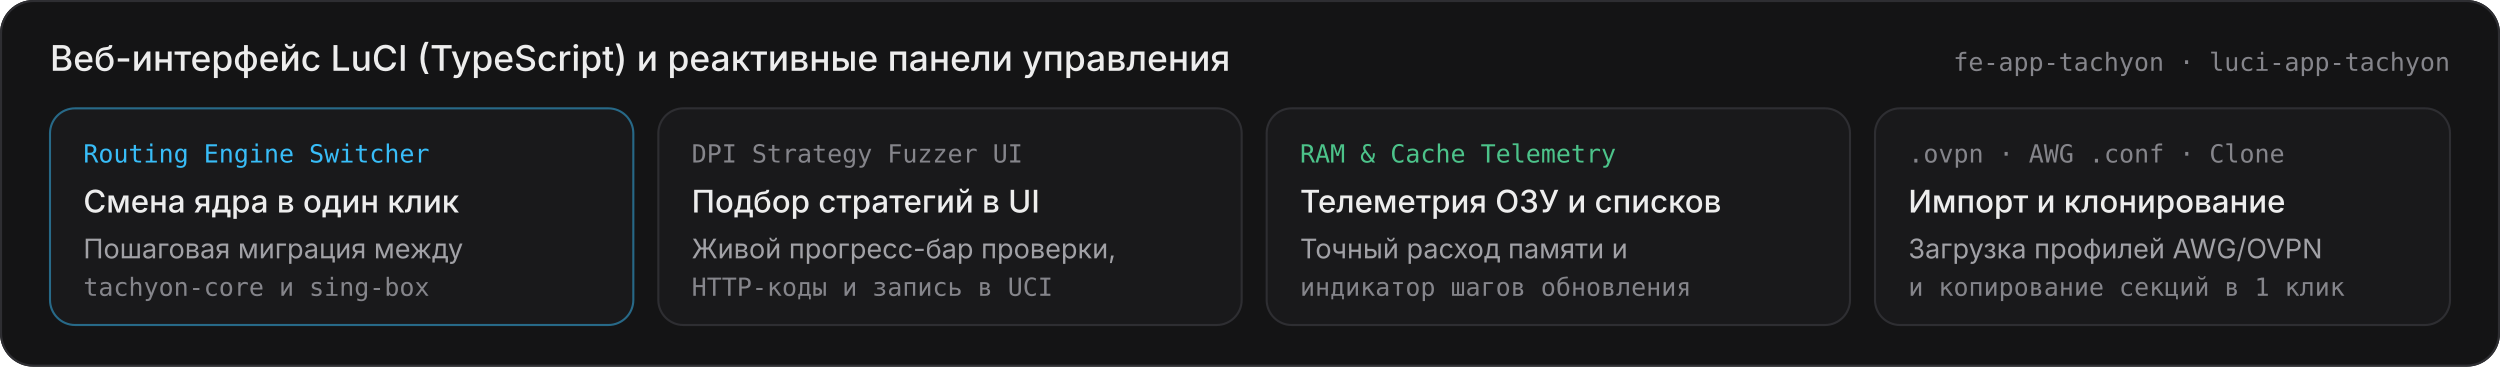
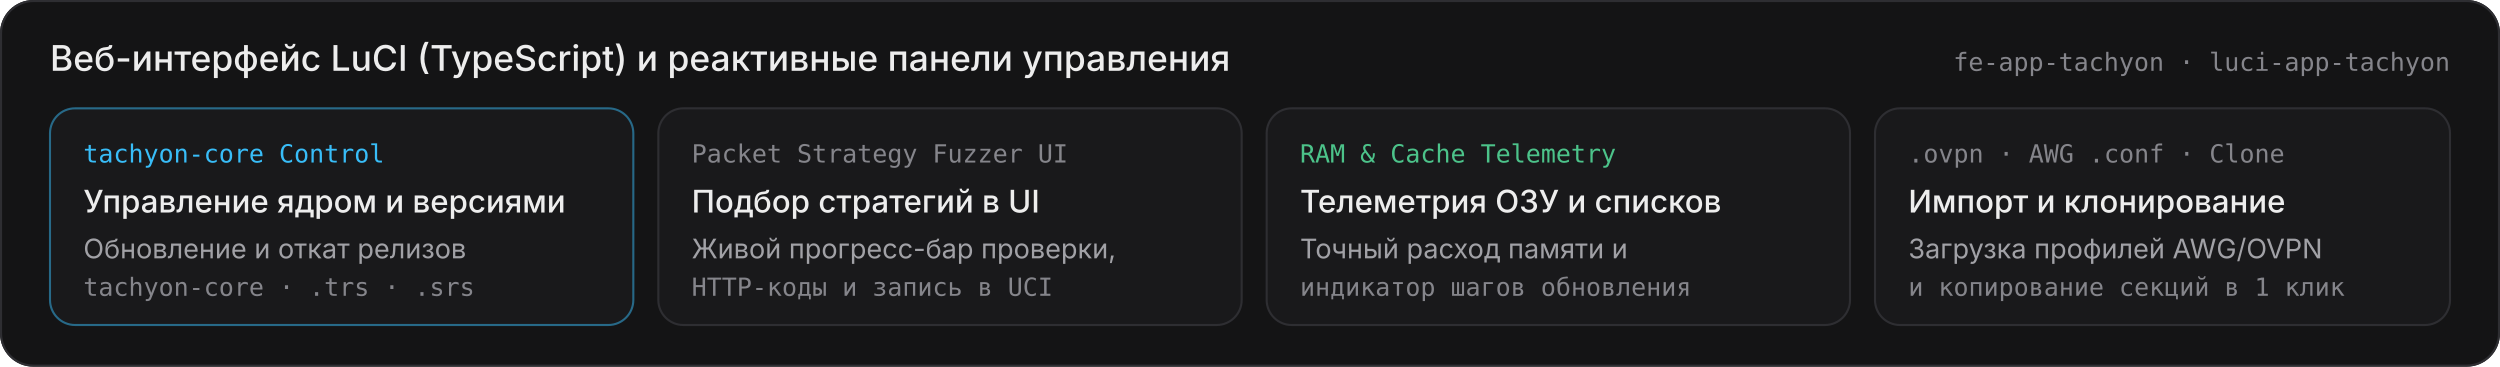
<svg xmlns="http://www.w3.org/2000/svg" width="1200" height="176" viewBox="0 0 1200 176" role="img" aria-labelledby="title desc">
  <rect width="1200" height="176" rx="16" fill="#141415" />
  <rect x="0.5" y="0.5" width="1199" height="175" rx="15.5" fill="none" stroke="#2e2e32" stroke-width="1" />
  <text x="24" y="34" fill="#ededed" font-family="-apple-system, BlinkMacSystemFont, 'Segoe UI', Inter, sans-serif" font-size="17" font-weight="500">Веб-интерфейс LuCI (TypeScript) и реактивные панели управления</text>
  <text x="1176" y="34" text-anchor="end" fill="#85858b" font-family="ui-monospace, SFMono-Regular, Menlo, Consolas, monospace" font-size="12" font-weight="400">fe-app-tachyon · luci-app-tachyon</text>
  <g transform="translate(24, 52)">
    <rect x="0" y="0" width="280" height="104" rx="12" fill="#19191b" stroke="#38bdf8" stroke-width="1" stroke-opacity="0.5" />
-     <text x="16" y="26" fill="#38bdf8" font-family="ui-monospace, SFMono-Regular, Menlo, Consolas, monospace" font-size="12" font-weight="500">Routing Engine Switcher</text>
-     <text x="16" y="50" fill="#ededed" font-family="-apple-system, BlinkMacSystemFont, 'Segoe UI', Inter, sans-serif" font-size="15" font-weight="500">Смена ядра в один клик</text>
-     <text x="16" y="72" fill="#a1a1a6" font-family="-apple-system, BlinkMacSystemFont, 'Segoe UI', Inter, sans-serif" font-size="13" font-weight="400">Пошаговая миграция между</text>
-     <text x="16" y="90" fill="#85858b" font-family="ui-monospace, SFMono-Regular, Menlo, Consolas, monospace" font-size="12" font-weight="400">tachyon-core и sing-box</text>
+     <text x="16" y="26" fill="#38bdf8" font-family="ui-monospace, SFMono-Regular, Menlo, Consolas, monospace" font-size="12" font-weight="500">tachyon-core Control</text>
+     <text x="16" y="50" fill="#ededed" font-family="-apple-system, BlinkMacSystemFont, 'Segoe UI', Inter, sans-serif" font-size="15" font-weight="500">Управление ядром и версиями</text>
+     <text x="16" y="72" fill="#a1a1a6" font-family="-apple-system, BlinkMacSystemFont, 'Segoe UI', Inter, sans-serif" font-size="13" font-weight="400">Обновление и откат релизов</text>
+     <text x="16" y="90" fill="#85858b" font-family="ui-monospace, SFMono-Regular, Menlo, Consolas, monospace" font-size="12" font-weight="400">tachyon-core · .trs · .srs</text>
  </g>
  <g transform="translate(316, 52)">
    <rect x="0" y="0" width="280" height="104" rx="12" fill="#19191b" stroke="#2e2e32" stroke-width="1" />
-     <text x="16" y="26" fill="#85858b" font-family="ui-monospace, SFMono-Regular, Menlo, Consolas, monospace" font-size="12" font-weight="500">DPI Strategy Fuzzer UI</text>
+     <text x="16" y="26" fill="#85858b" font-family="ui-monospace, SFMono-Regular, Menlo, Consolas, monospace" font-size="12" font-weight="500">Packet Strategy Fuzzer UI</text>
    <text x="16" y="50" fill="#ededed" font-family="-apple-system, BlinkMacSystemFont, 'Segoe UI', Inter, sans-serif" font-size="15" font-weight="500">Подбор стратегий в UI</text>
    <text x="16" y="72" fill="#a1a1a6" font-family="-apple-system, BlinkMacSystemFont, 'Segoe UI', Inter, sans-serif" font-size="13" font-weight="400">Живой прогресс-бар проверки,</text>
    <text x="16" y="90" fill="#85858b" font-family="ui-monospace, SFMono-Regular, Menlo, Consolas, monospace" font-size="12" font-weight="400">HTTP-коды и запись в UCI</text>
  </g>
  <g transform="translate(608, 52)">
    <rect x="0" y="0" width="280" height="104" rx="12" fill="#19191b" stroke="#2e2e32" stroke-width="1" />
    <text x="16" y="26" fill="#4cc38a" font-family="ui-monospace, SFMono-Regular, Menlo, Consolas, monospace" font-size="12" font-weight="500">RAM &amp; Cache Telemetry</text>
    <text x="16" y="50" fill="#ededed" font-family="-apple-system, BlinkMacSystemFont, 'Segoe UI', Inter, sans-serif" font-size="15" font-weight="500">Телеметрия ОЗУ и списков</text>
    <text x="16" y="72" fill="#a1a1a6" font-family="-apple-system, BlinkMacSystemFont, 'Segoe UI', Inter, sans-serif" font-size="13" font-weight="400">Точный расход памяти и</text>
    <text x="16" y="90" fill="#85858b" font-family="ui-monospace, SFMono-Regular, Menlo, Consolas, monospace" font-size="12" font-weight="400">индикатор шагов обновления</text>
  </g>
  <g transform="translate(900, 52)">
    <rect x="0" y="0" width="276" height="104" rx="12" fill="#19191b" stroke="#2e2e32" stroke-width="1" />
    <text x="16" y="26" fill="#85858b" font-family="ui-monospace, SFMono-Regular, Menlo, Consolas, monospace" font-size="12" font-weight="500">.ovpn · AWG .conf · Clone</text>
    <text x="16" y="50" fill="#ededed" font-family="-apple-system, BlinkMacSystemFont, 'Segoe UI', Inter, sans-serif" font-size="15" font-weight="500">Импорт и клонирование</text>
    <text x="16" y="72" fill="#a1a1a6" font-family="-apple-system, BlinkMacSystemFont, 'Segoe UI', Inter, sans-serif" font-size="13" font-weight="400">Загрузка профилей AWG/OVPN</text>
    <text x="16" y="90" fill="#85858b" font-family="ui-monospace, SFMono-Regular, Menlo, Consolas, monospace" font-size="12" font-weight="400">и копирование секций в 1 клик</text>
  </g>
</svg>
